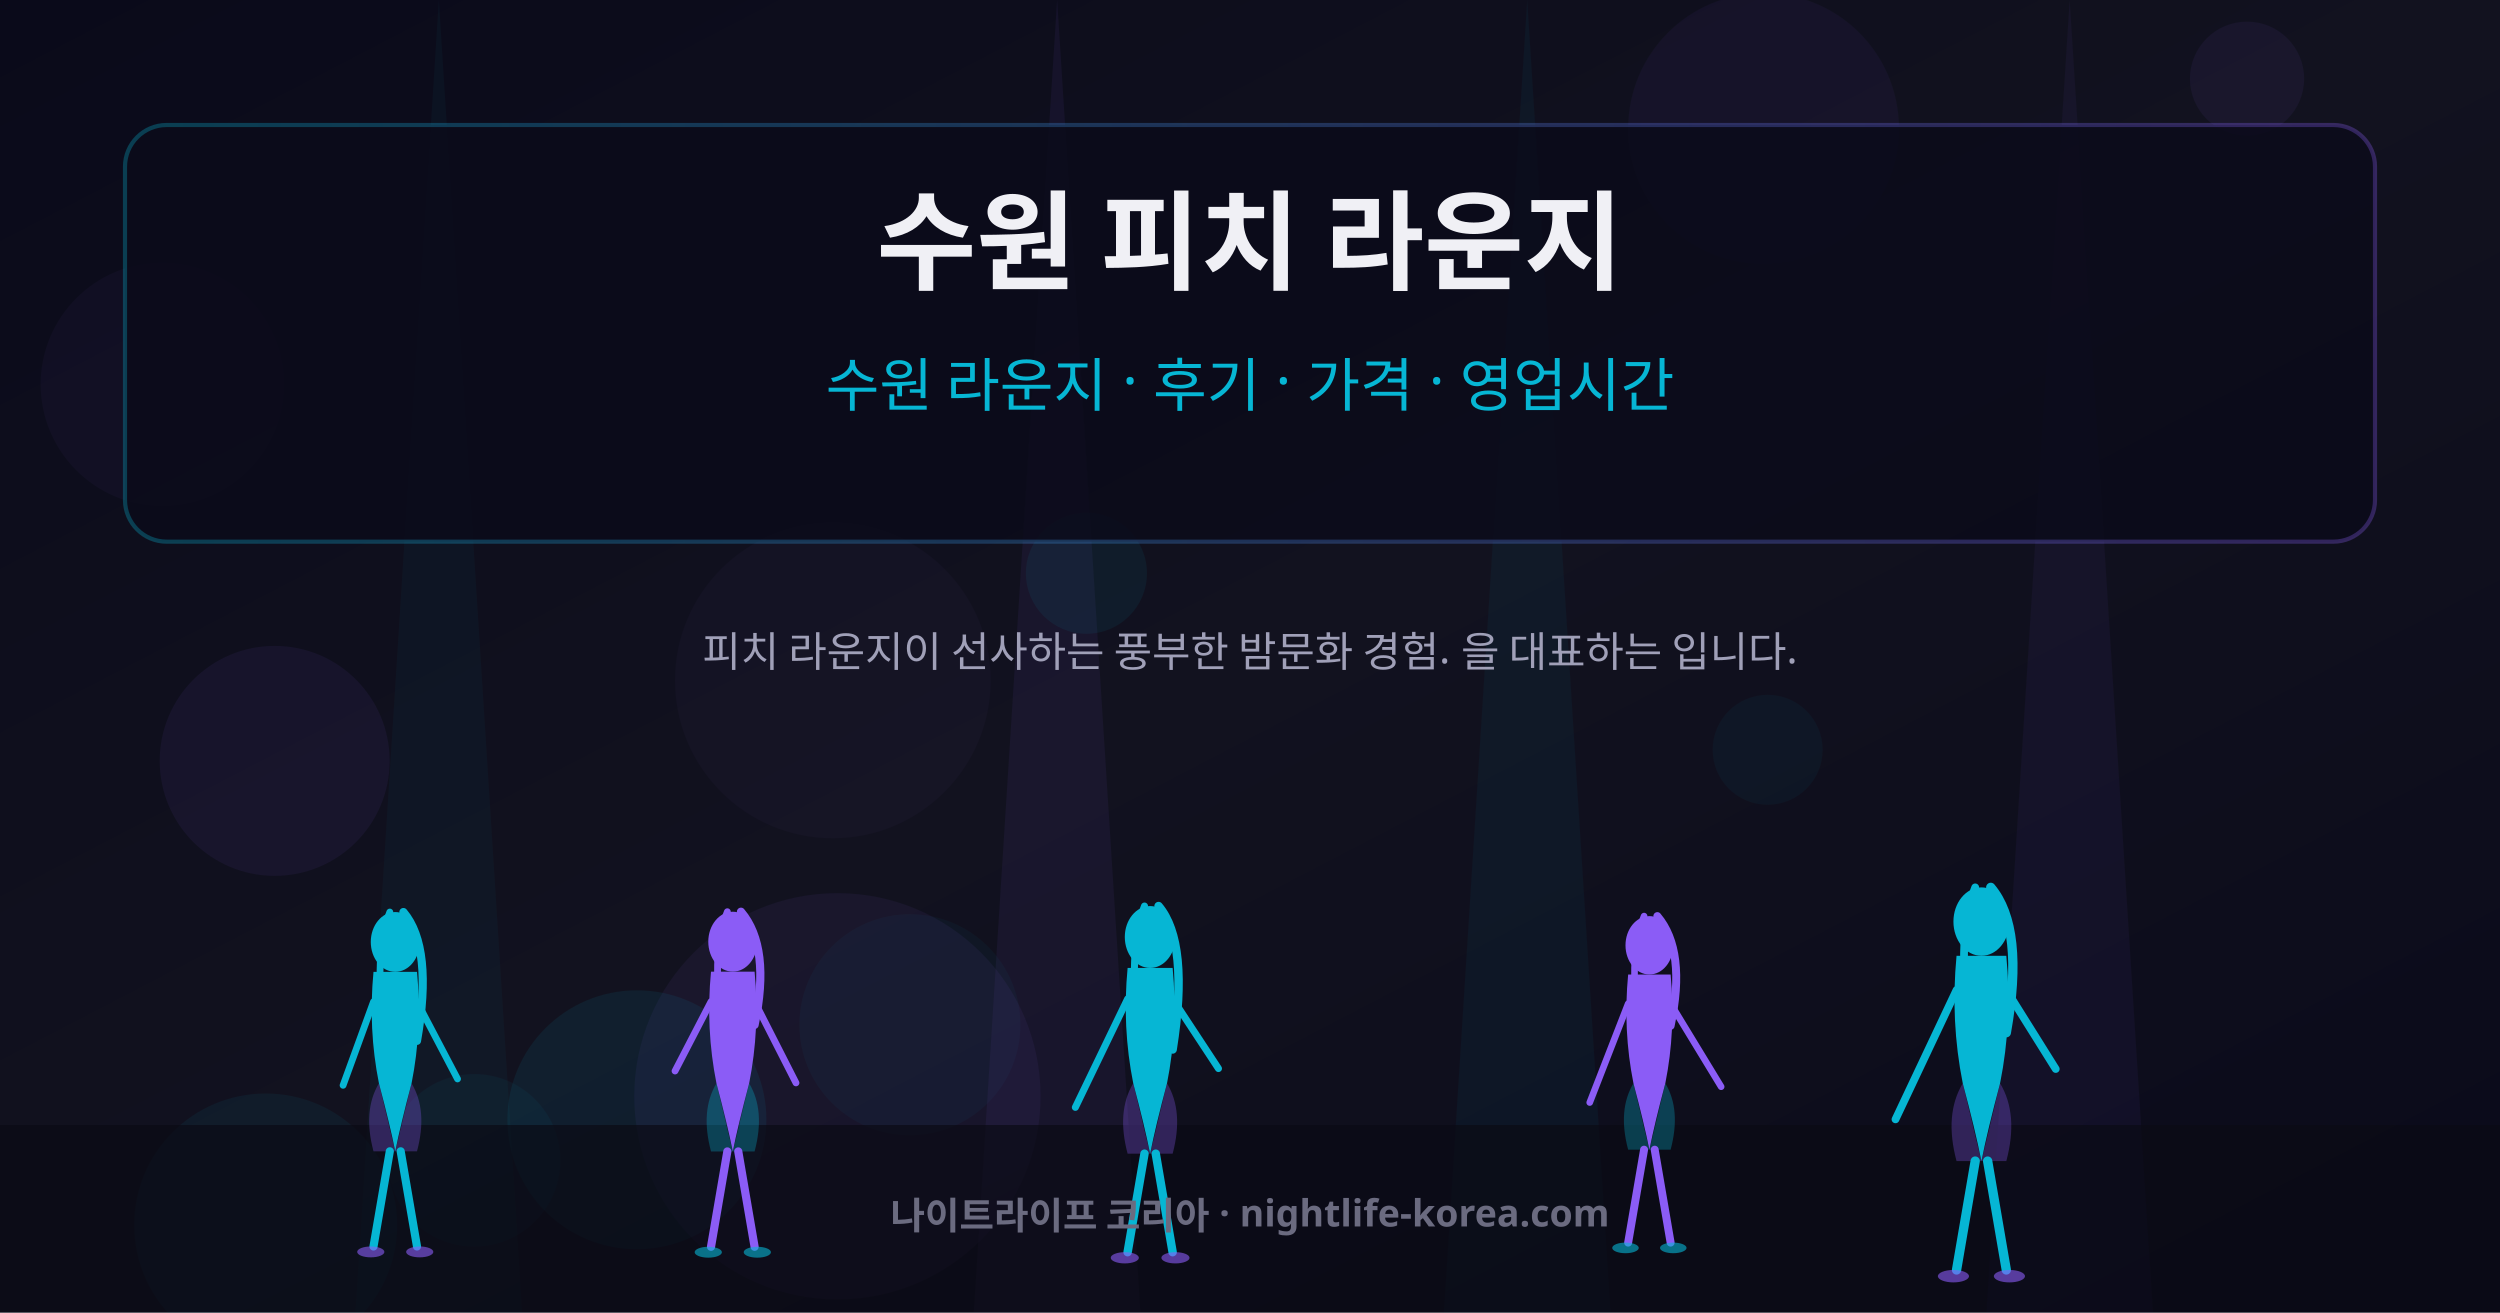
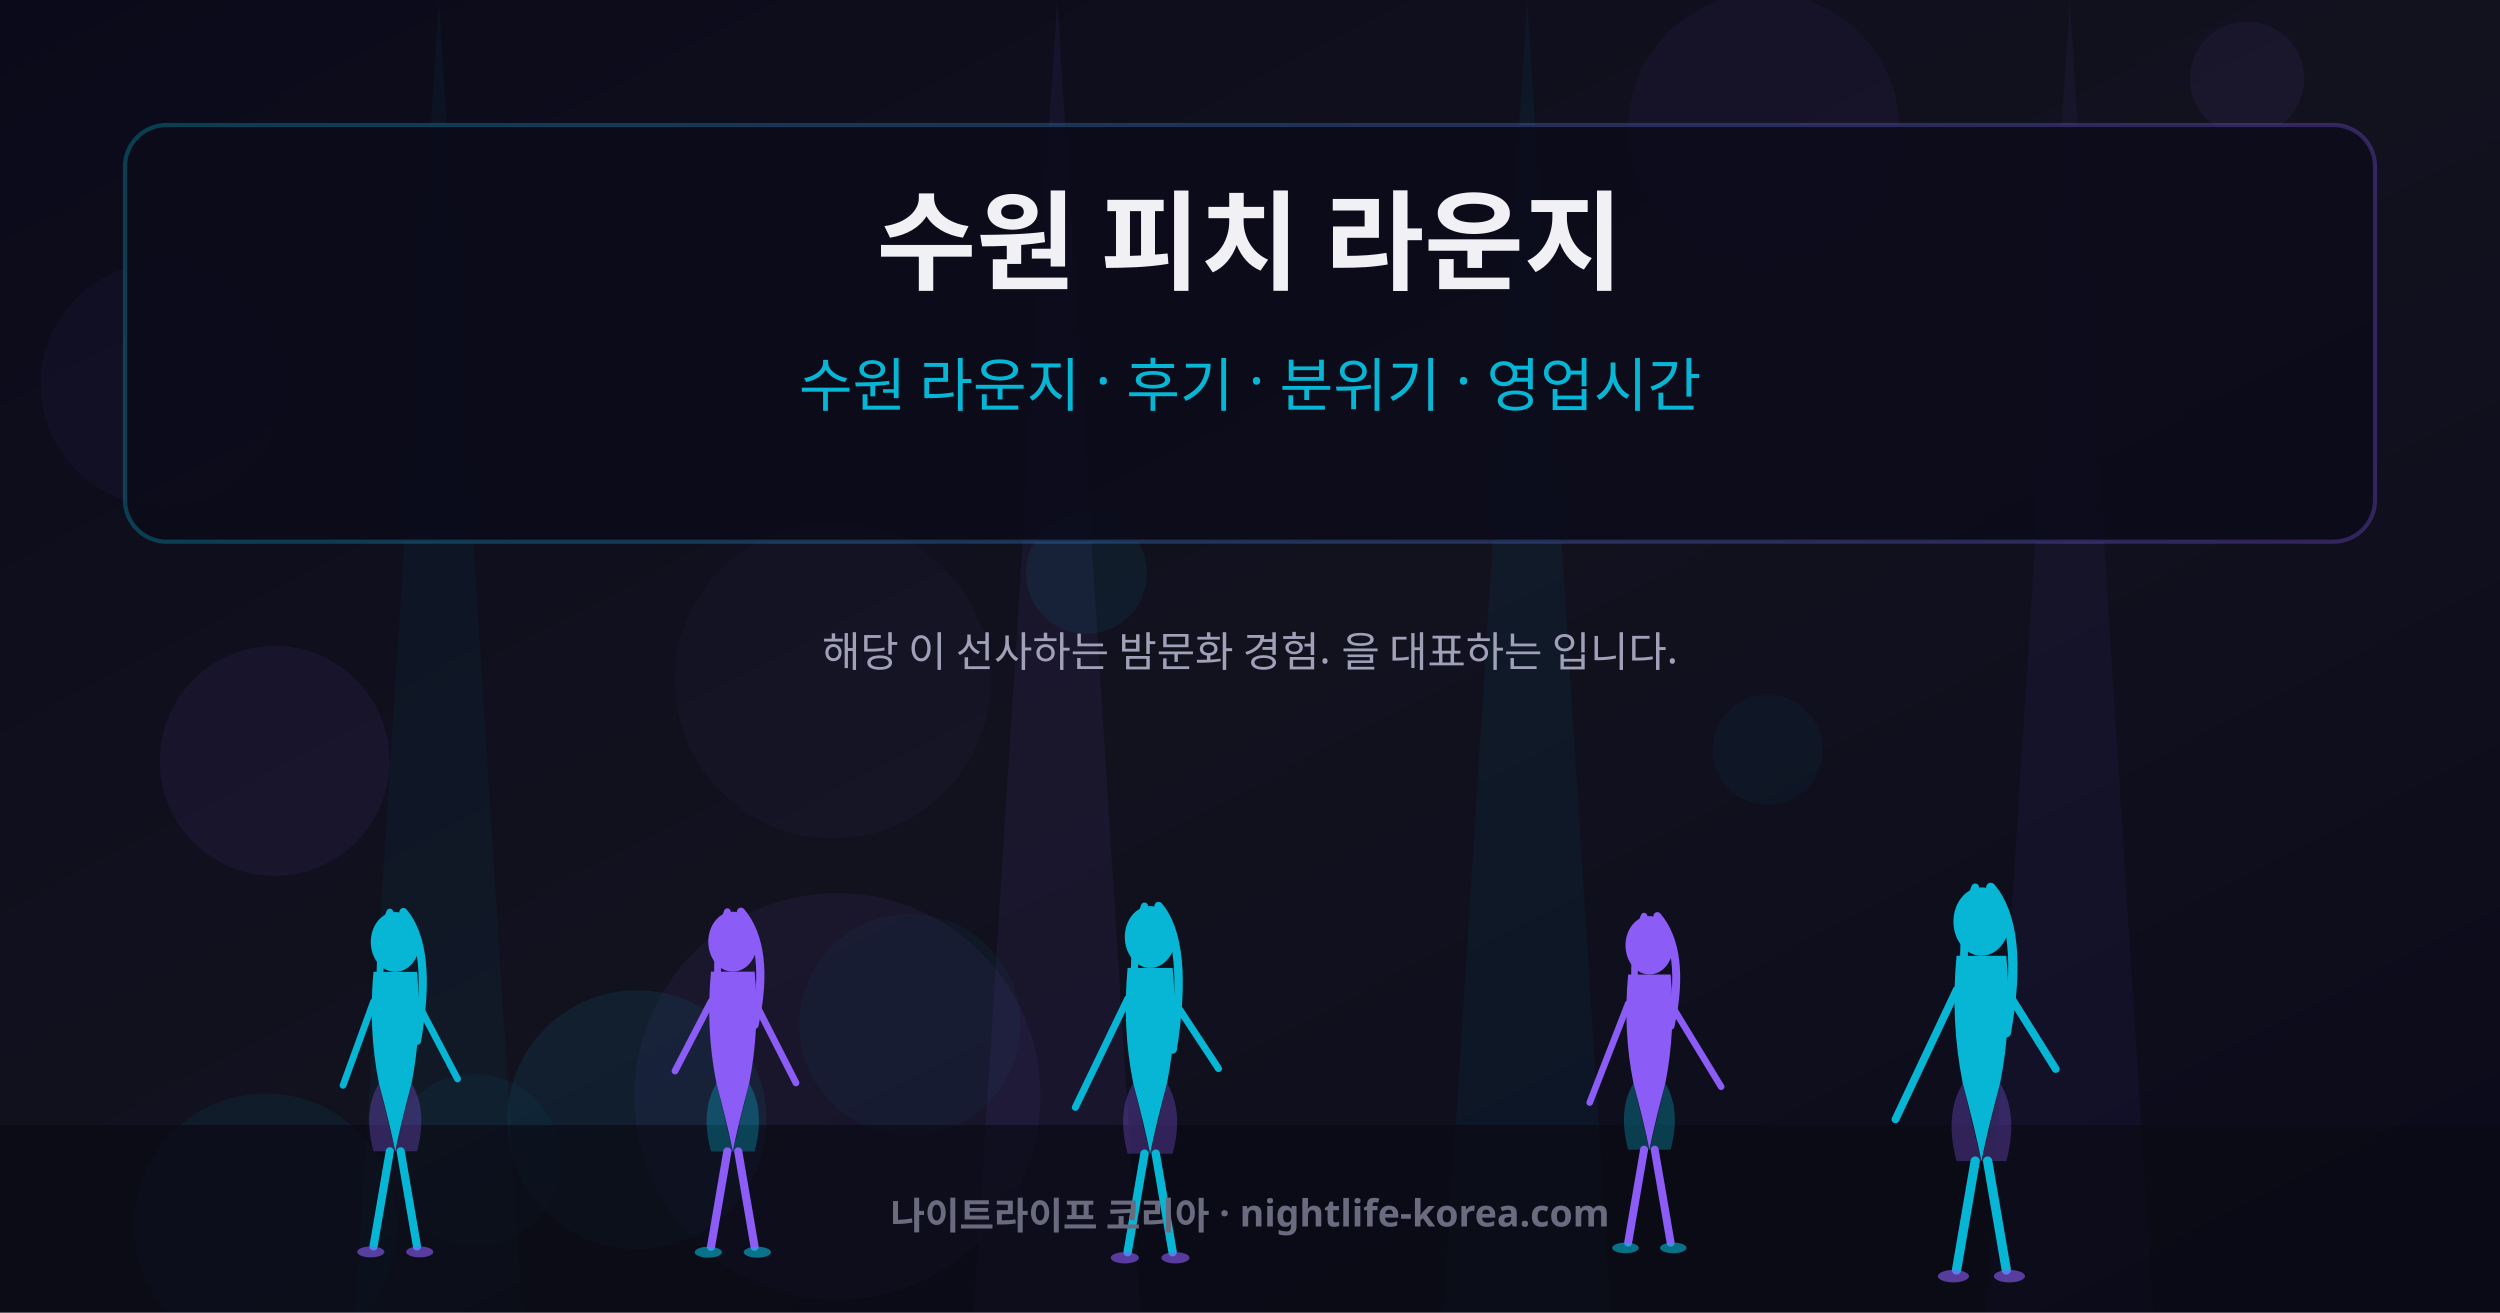
<svg xmlns="http://www.w3.org/2000/svg" viewBox="0 0 1200 630" width="1200" height="630">
  <defs>
    <linearGradient id="ogbg" x1="0%" y1="0%" x2="100%" y2="100%">
      <stop offset="0%" style="stop-color:#0a0a1a" />
      <stop offset="50%" style="stop-color:#12121f" />
      <stop offset="100%" style="stop-color:#0a0a1a" />
    </linearGradient>
    <linearGradient id="ogtxt" x1="0%" y1="0%" x2="100%" y2="0%">
      <stop offset="0%" style="stop-color:#06b6d4" />
      <stop offset="100%" style="stop-color:#8b5cf6" />
    </linearGradient>
  </defs>
  <rect width="1200" height="630" fill="url(#ogbg)" />
  <polygon points="210.644,0 170.644,630 250.644,630" fill="#06b6d4" opacity="0.042" />
  <polygon points="507.421,0 467.421,630 547.421,630" fill="#8b5cf6" opacity="0.067" />
  <polygon points="733.067,0 693.067,630 773.067,630" fill="#06b6d4" opacity="0.047" />
  <polygon points="993.437,0 953.437,630 1033.437,630" fill="#8b5cf6" opacity="0.051" />
  <circle cx="77.97" cy="184.449" r="58.468" fill="#8b5cf6" opacity="0.037" />
  <circle cx="521.486" cy="275.165" r="29.055" fill="#06b6d4" opacity="0.068" />
  <circle cx="227.623" cy="556.955" r="41.415" fill="#06b6d4" opacity="0.05" />
  <circle cx="848.472" cy="359.902" r="26.396" fill="#06b6d4" opacity="0.044" />
  <circle cx="1078.575" cy="37.791" r="27.408" fill="#8b5cf6" opacity="0.065" />
  <circle cx="127.552" cy="587.993" r="63.104" fill="#06b6d4" opacity="0.066" />
  <circle cx="436.755" cy="491.872" r="53.035" fill="#06b6d4" opacity="0.042" />
  <circle cx="399.759" cy="326.613" r="75.762" fill="#8b5cf6" opacity="0.031" />
  <circle cx="401.946" cy="526.231" r="97.515" fill="#8b5cf6" opacity="0.063" />
  <circle cx="846.523" cy="61.668" r="65.008" fill="#8b5cf6" opacity="0.047" />
  <circle cx="305.714" cy="537.498" r="62.155" fill="#06b6d4" opacity="0.079" />
  <circle cx="131.848" cy="365.226" r="55.186" fill="#8b5cf6" opacity="0.07" />
  <rect x="0" y="540" width="1200" height="90" fill="#0a0a14" opacity="0.7" />
  <g transform="translate(189.7188,520) scale(1.30511)">
    <ellipse cx="0" cy="-52" rx="9" ry="11" fill="#06b6d4" />
    <path d="M3,-63 Q14,-50 8,-15.63" stroke="#06b6d4" stroke-width="3" fill="none" stroke-linecap="round" />
    <path d="M-2,-63 Q-8,-48 -4,-18.63" stroke="#06b6d4" stroke-width="2.5" fill="none" stroke-linecap="round" />
    <path d="M-8,-41 Q-10,-20 -6,0 Q-2,15 0,25 Q2,15 6,0 Q10,-20 8,-41 Z" fill="#06b6d4" />
    <path d="M-6,0 Q-12,10 -8,25 L0,25 Z" fill="#8b5cf6" opacity="0.3" />
    <path d="M6,0 Q12,10 8,25 L0,25 Z" fill="#8b5cf6" opacity="0.3" />
    <line x1="-2" y1="25" x2="-8" y2="60" stroke="#06b6d4" stroke-width="3" stroke-linecap="round" />
    <line x1="2" y1="25" x2="8" y2="60" stroke="#06b6d4" stroke-width="3" stroke-linecap="round" />
    <ellipse cx="-9" cy="62" rx="5" ry="2" fill="#8b5cf6" opacity="0.6" />
    <ellipse cx="9" cy="62" rx="5" ry="2" fill="#8b5cf6" opacity="0.6" />
    <line x1="-8" y1="-30" x2="-19.188" y2="0.728" stroke="#06b6d4" stroke-width="2.5" stroke-linecap="round" />
    <line x1="8" y1="-30" x2="22.903" y2="-1.62" stroke="#06b6d4" stroke-width="2.5" stroke-linecap="round" />
  </g>
  <g transform="translate(351.7447,520) scale(1.307506)">
    <ellipse cx="0" cy="-52" rx="9" ry="11" fill="#8b5cf6" />
    <path d="M3,-63 Q14,-50 8,-21.454" stroke="#8b5cf6" stroke-width="3" fill="none" stroke-linecap="round" />
    <path d="M-2,-63 Q-8,-48 -4,-24.454" stroke="#8b5cf6" stroke-width="2.5" fill="none" stroke-linecap="round" />
    <path d="M-8,-41 Q-10,-20 -6,0 Q-2,15 0,25 Q2,15 6,0 Q10,-20 8,-41 Z" fill="#8b5cf6" />
    <path d="M-6,0 Q-12,10 -8,25 L0,25 Z" fill="#06b6d4" opacity="0.3" />
    <path d="M6,0 Q12,10 8,25 L0,25 Z" fill="#06b6d4" opacity="0.3" />
    <line x1="-2" y1="25" x2="-8" y2="60" stroke="#8b5cf6" stroke-width="3" stroke-linecap="round" />
    <line x1="2" y1="25" x2="8" y2="60" stroke="#8b5cf6" stroke-width="3" stroke-linecap="round" />
    <ellipse cx="-9" cy="62" rx="5" ry="2" fill="#06b6d4" opacity="0.6" />
    <ellipse cx="9" cy="62" rx="5" ry="2" fill="#06b6d4" opacity="0.6" />
    <line x1="-8" y1="-30" x2="-21.208" y2="-4.526" stroke="#8b5cf6" stroke-width="2.5" stroke-linecap="round" />
    <line x1="8" y1="-30" x2="23.193" y2="-0.168" stroke="#8b5cf6" stroke-width="2.5" stroke-linecap="round" />
  </g>
  <g transform="translate(552.0592,520) scale(1.35069)">
    <ellipse cx="0" cy="-52" rx="9" ry="11" fill="#06b6d4" />
    <path d="M3,-63 Q14,-50 8,-12.029" stroke="#06b6d4" stroke-width="3" fill="none" stroke-linecap="round" />
    <path d="M-2,-63 Q-8,-48 -4,-15.029" stroke="#06b6d4" stroke-width="2.5" fill="none" stroke-linecap="round" />
    <path d="M-8,-41 Q-10,-20 -6,0 Q-2,15 0,25 Q2,15 6,0 Q10,-20 8,-41 Z" fill="#06b6d4" />
    <path d="M-6,0 Q-12,10 -8,25 L0,25 Z" fill="#8b5cf6" opacity="0.3" />
    <path d="M6,0 Q12,10 8,25 L0,25 Z" fill="#8b5cf6" opacity="0.3" />
    <line x1="-2" y1="25" x2="-8" y2="60" stroke="#06b6d4" stroke-width="3" stroke-linecap="round" />
    <line x1="2" y1="25" x2="8" y2="60" stroke="#06b6d4" stroke-width="3" stroke-linecap="round" />
    <ellipse cx="-9" cy="62" rx="5" ry="2" fill="#8b5cf6" opacity="0.6" />
    <ellipse cx="9" cy="62" rx="5" ry="2" fill="#8b5cf6" opacity="0.6" />
    <line x1="-8" y1="-30" x2="-26.572" y2="8.533" stroke="#06b6d4" stroke-width="2.5" stroke-linecap="round" />
    <line x1="8" y1="-30" x2="24.286" y2="-5.259" stroke="#06b6d4" stroke-width="2.5" stroke-linecap="round" />
  </g>
  <g transform="translate(791.7047,520) scale(1.2741)">
    <ellipse cx="0" cy="-52" rx="9" ry="11" fill="#8b5cf6" />
    <path d="M3,-63 Q14,-50 8,-21.672" stroke="#8b5cf6" stroke-width="3" fill="none" stroke-linecap="round" />
    <path d="M-2,-63 Q-8,-48 -4,-24.672" stroke="#8b5cf6" stroke-width="2.5" fill="none" stroke-linecap="round" />
    <path d="M-8,-41 Q-10,-20 -6,0 Q-2,15 0,25 Q2,15 6,0 Q10,-20 8,-41 Z" fill="#8b5cf6" />
    <path d="M-6,0 Q-12,10 -8,25 L0,25 Z" fill="#06b6d4" opacity="0.3" />
    <path d="M6,0 Q12,10 8,25 L0,25 Z" fill="#06b6d4" opacity="0.3" />
    <line x1="-2" y1="25" x2="-8" y2="60" stroke="#8b5cf6" stroke-width="3" stroke-linecap="round" />
    <line x1="2" y1="25" x2="8" y2="60" stroke="#8b5cf6" stroke-width="3" stroke-linecap="round" />
    <ellipse cx="-9" cy="62" rx="5" ry="2" fill="#06b6d4" opacity="0.6" />
    <ellipse cx="9" cy="62" rx="5" ry="2" fill="#06b6d4" opacity="0.6" />
    <line x1="-8" y1="-30" x2="-22.476" y2="7.23" stroke="#8b5cf6" stroke-width="2.5" stroke-linecap="round" />
    <line x1="8" y1="-30" x2="27.034" y2="1.277" stroke="#8b5cf6" stroke-width="2.5" stroke-linecap="round" />
  </g>
  <g transform="translate(951.084,520) scale(1.493014)">
    <ellipse cx="0" cy="-52" rx="9" ry="11" fill="#06b6d4" />
    <path d="M3,-63 Q14,-50 8,-16.282" stroke="#06b6d4" stroke-width="3" fill="none" stroke-linecap="round" />
    <path d="M-2,-63 Q-8,-48 -4,-19.282" stroke="#06b6d4" stroke-width="2.5" fill="none" stroke-linecap="round" />
    <path d="M-8,-41 Q-10,-20 -6,0 Q-2,15 0,25 Q2,15 6,0 Q10,-20 8,-41 Z" fill="#06b6d4" />
    <path d="M-6,0 Q-12,10 -8,25 L0,25 Z" fill="#8b5cf6" opacity="0.3" />
    <path d="M6,0 Q12,10 8,25 L0,25 Z" fill="#8b5cf6" opacity="0.3" />
    <line x1="-2" y1="25" x2="-8" y2="60" stroke="#06b6d4" stroke-width="3" stroke-linecap="round" />
    <line x1="2" y1="25" x2="8" y2="60" stroke="#06b6d4" stroke-width="3" stroke-linecap="round" />
    <ellipse cx="-9" cy="62" rx="5" ry="2" fill="#8b5cf6" opacity="0.6" />
    <ellipse cx="9" cy="62" rx="5" ry="2" fill="#8b5cf6" opacity="0.6" />
    <line x1="-8" y1="-30" x2="-27.628" y2="11.579" stroke="#06b6d4" stroke-width="2.5" stroke-linecap="round" />
    <line x1="8" y1="-30" x2="23.893" y2="-4.612" stroke="#06b6d4" stroke-width="2.5" stroke-linecap="round" />
  </g>
  <rect x="60" y="60" width="1080" height="200" rx="20" fill="#0a0a1a" opacity="0.85" />
  <rect x="60" y="60" width="1080" height="200" rx="20" fill="none" stroke="url(#ogtxt)" stroke-width="2" opacity="0.3" />
  <text x="600" y="135" text-anchor="middle" font-family="'Noto Sans KR',sans-serif" font-size="52" font-weight="800" fill="#f0f0f5">수원 피치 라운지</text>
-   <text x="600" y="195" text-anchor="middle" font-family="'Noto Sans KR',sans-serif" font-size="28" font-weight="500" fill="#06b6d4">수원 라운지 · 후기 · 가격 · 영업시간</text>
+   <text x="600" y="195" text-anchor="middle" font-family="'Noto Sans KR',sans-serif" font-size="28" font-weight="500" fill="#06b6d4">수원 라운지 · 후기 · 분위기 · 영업시간</text>
  <rect x="60" y="290" width="auto" height="40" rx="20" fill="#06b6d4" opacity="0.15" />
-   <text x="600" y="320" text-anchor="middle" font-family="'Noto Sans KR',sans-serif" font-size="20" fill="#a0a0b8">피치 라운지이 선사하는 풍부한 밤문화 경험. 을 대표하는 입니다.</text>
+   <text x="600" y="320" text-anchor="middle" font-family="'Noto Sans KR',sans-serif" font-size="20" fill="#a0a0b8">해당 이 선사하는 밤문화 경험. 을 대표하는 입니다.</text>
  <text x="600" y="590" text-anchor="middle" font-family="'Noto Sans KR',sans-serif" font-size="18" font-weight="600" fill="#6b6b80">나이트라이프 코리아 · nightlife-korea.com</text>
</svg>
